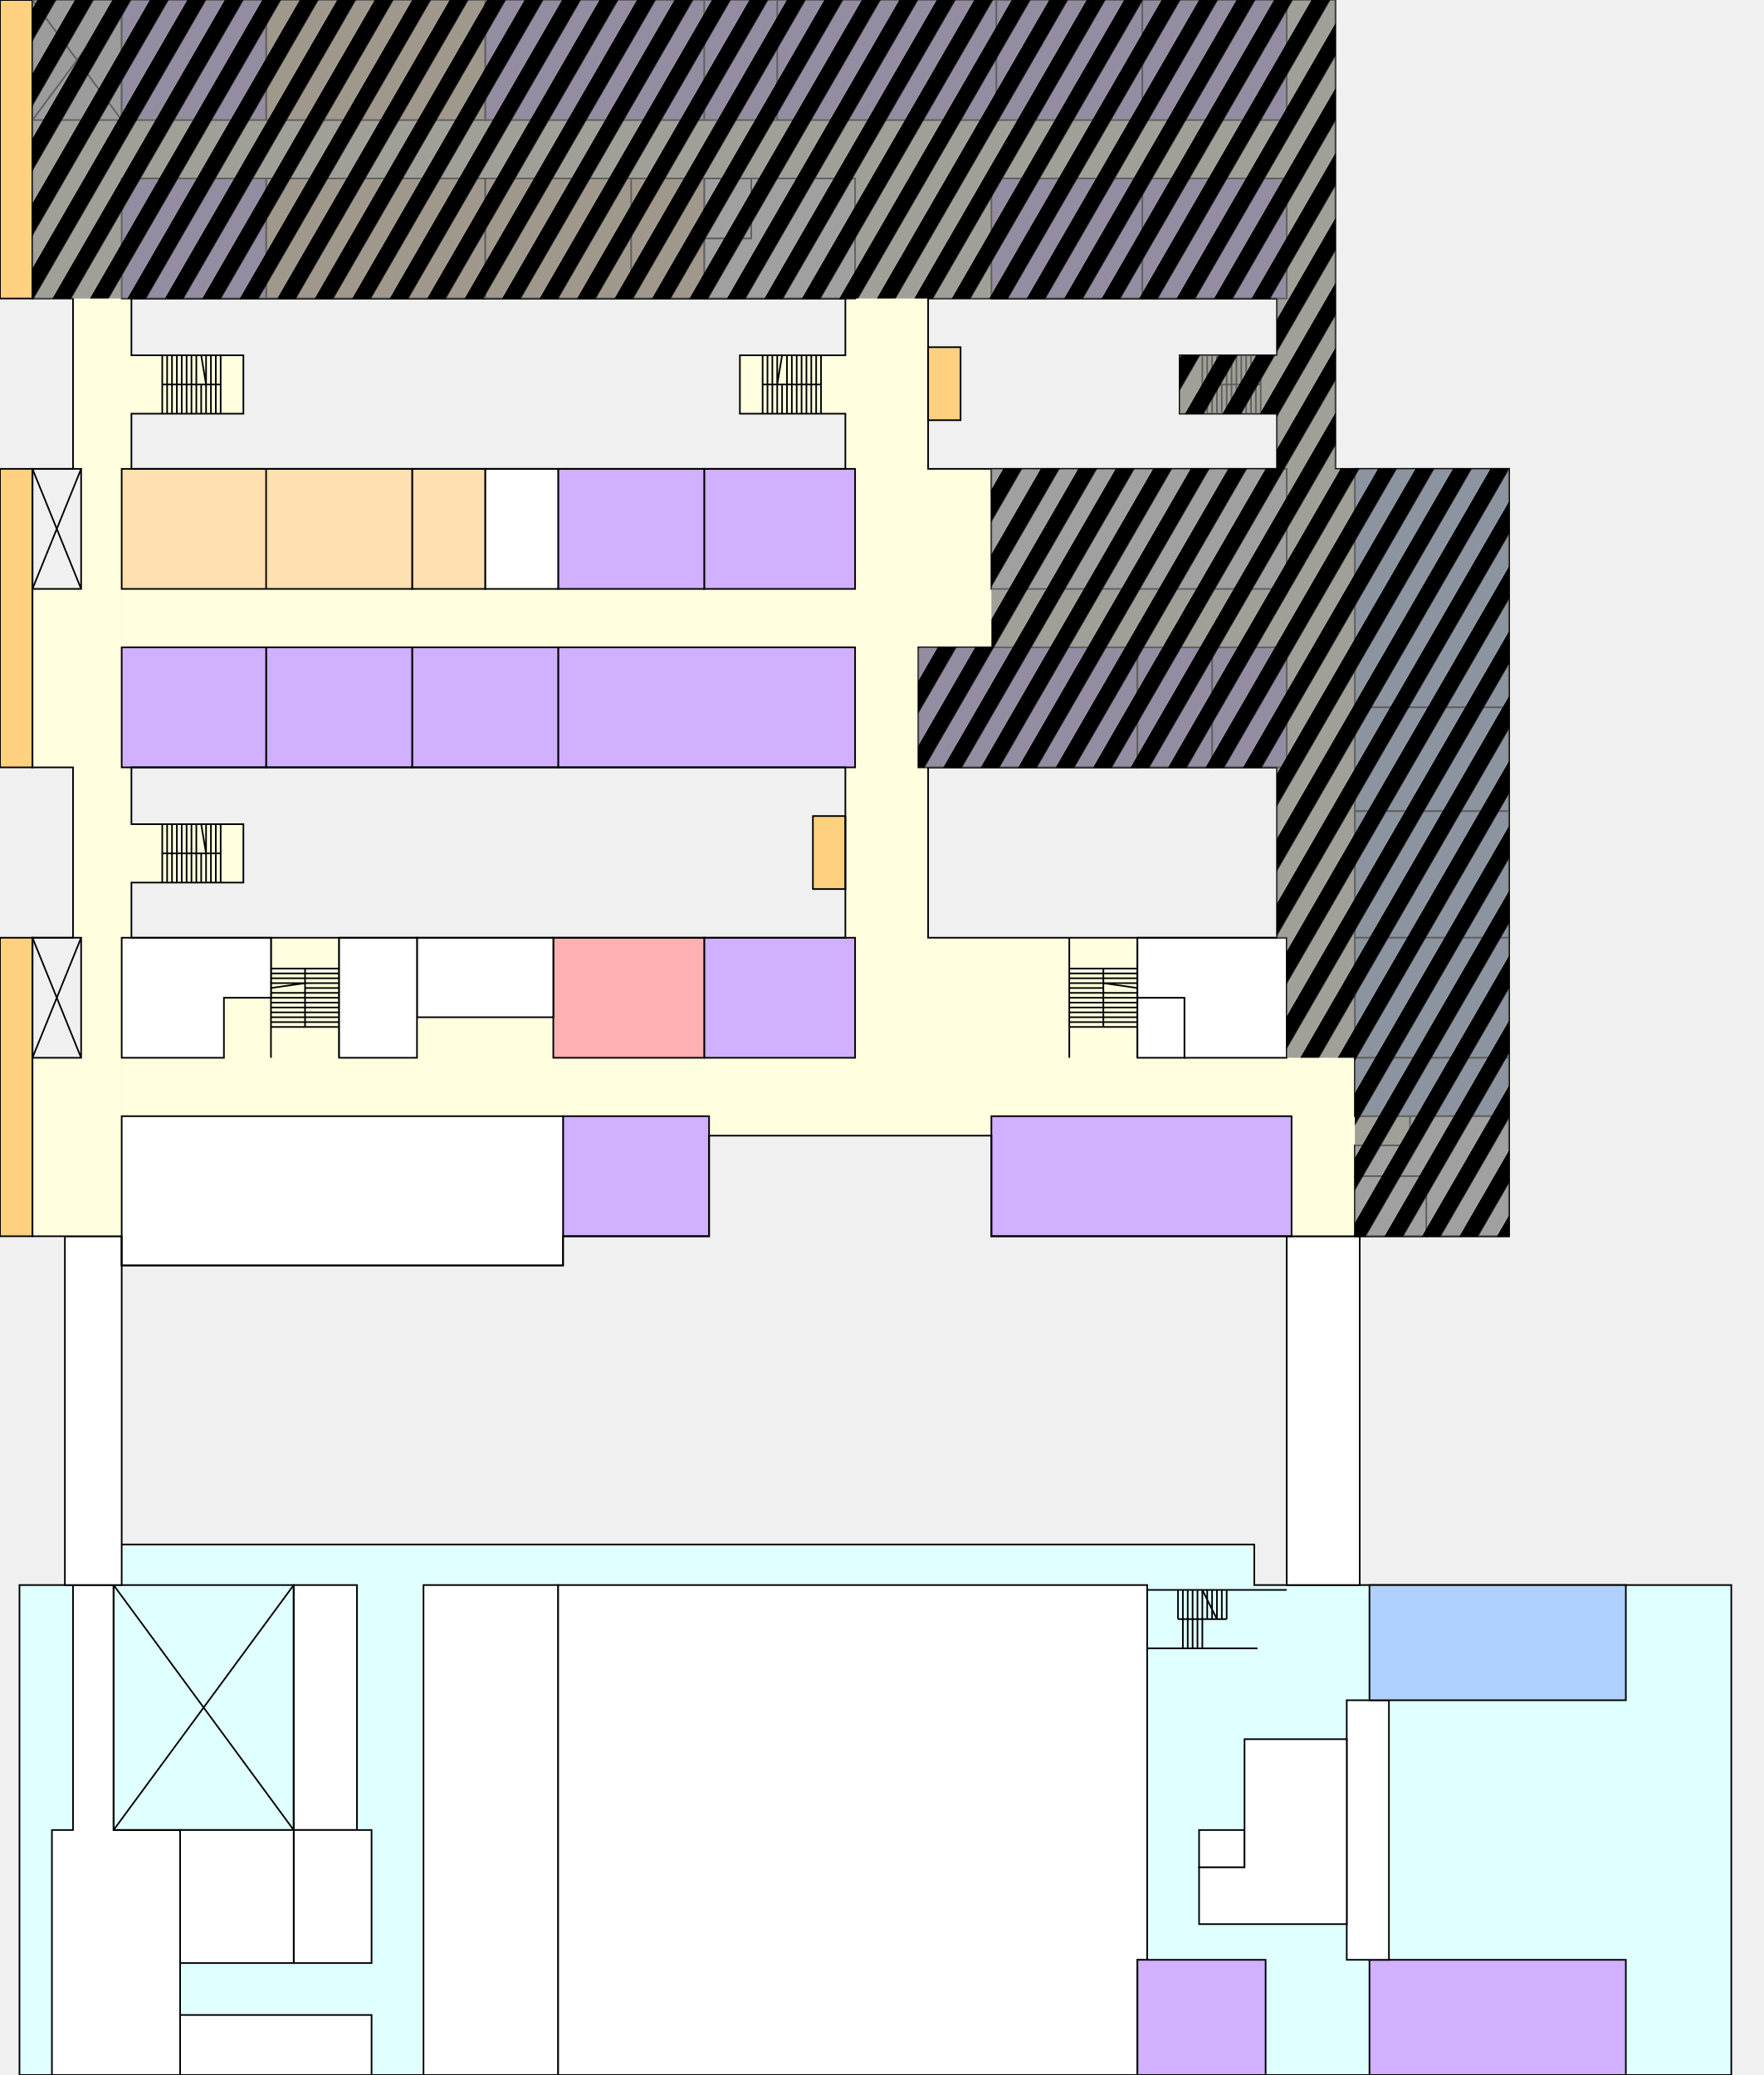
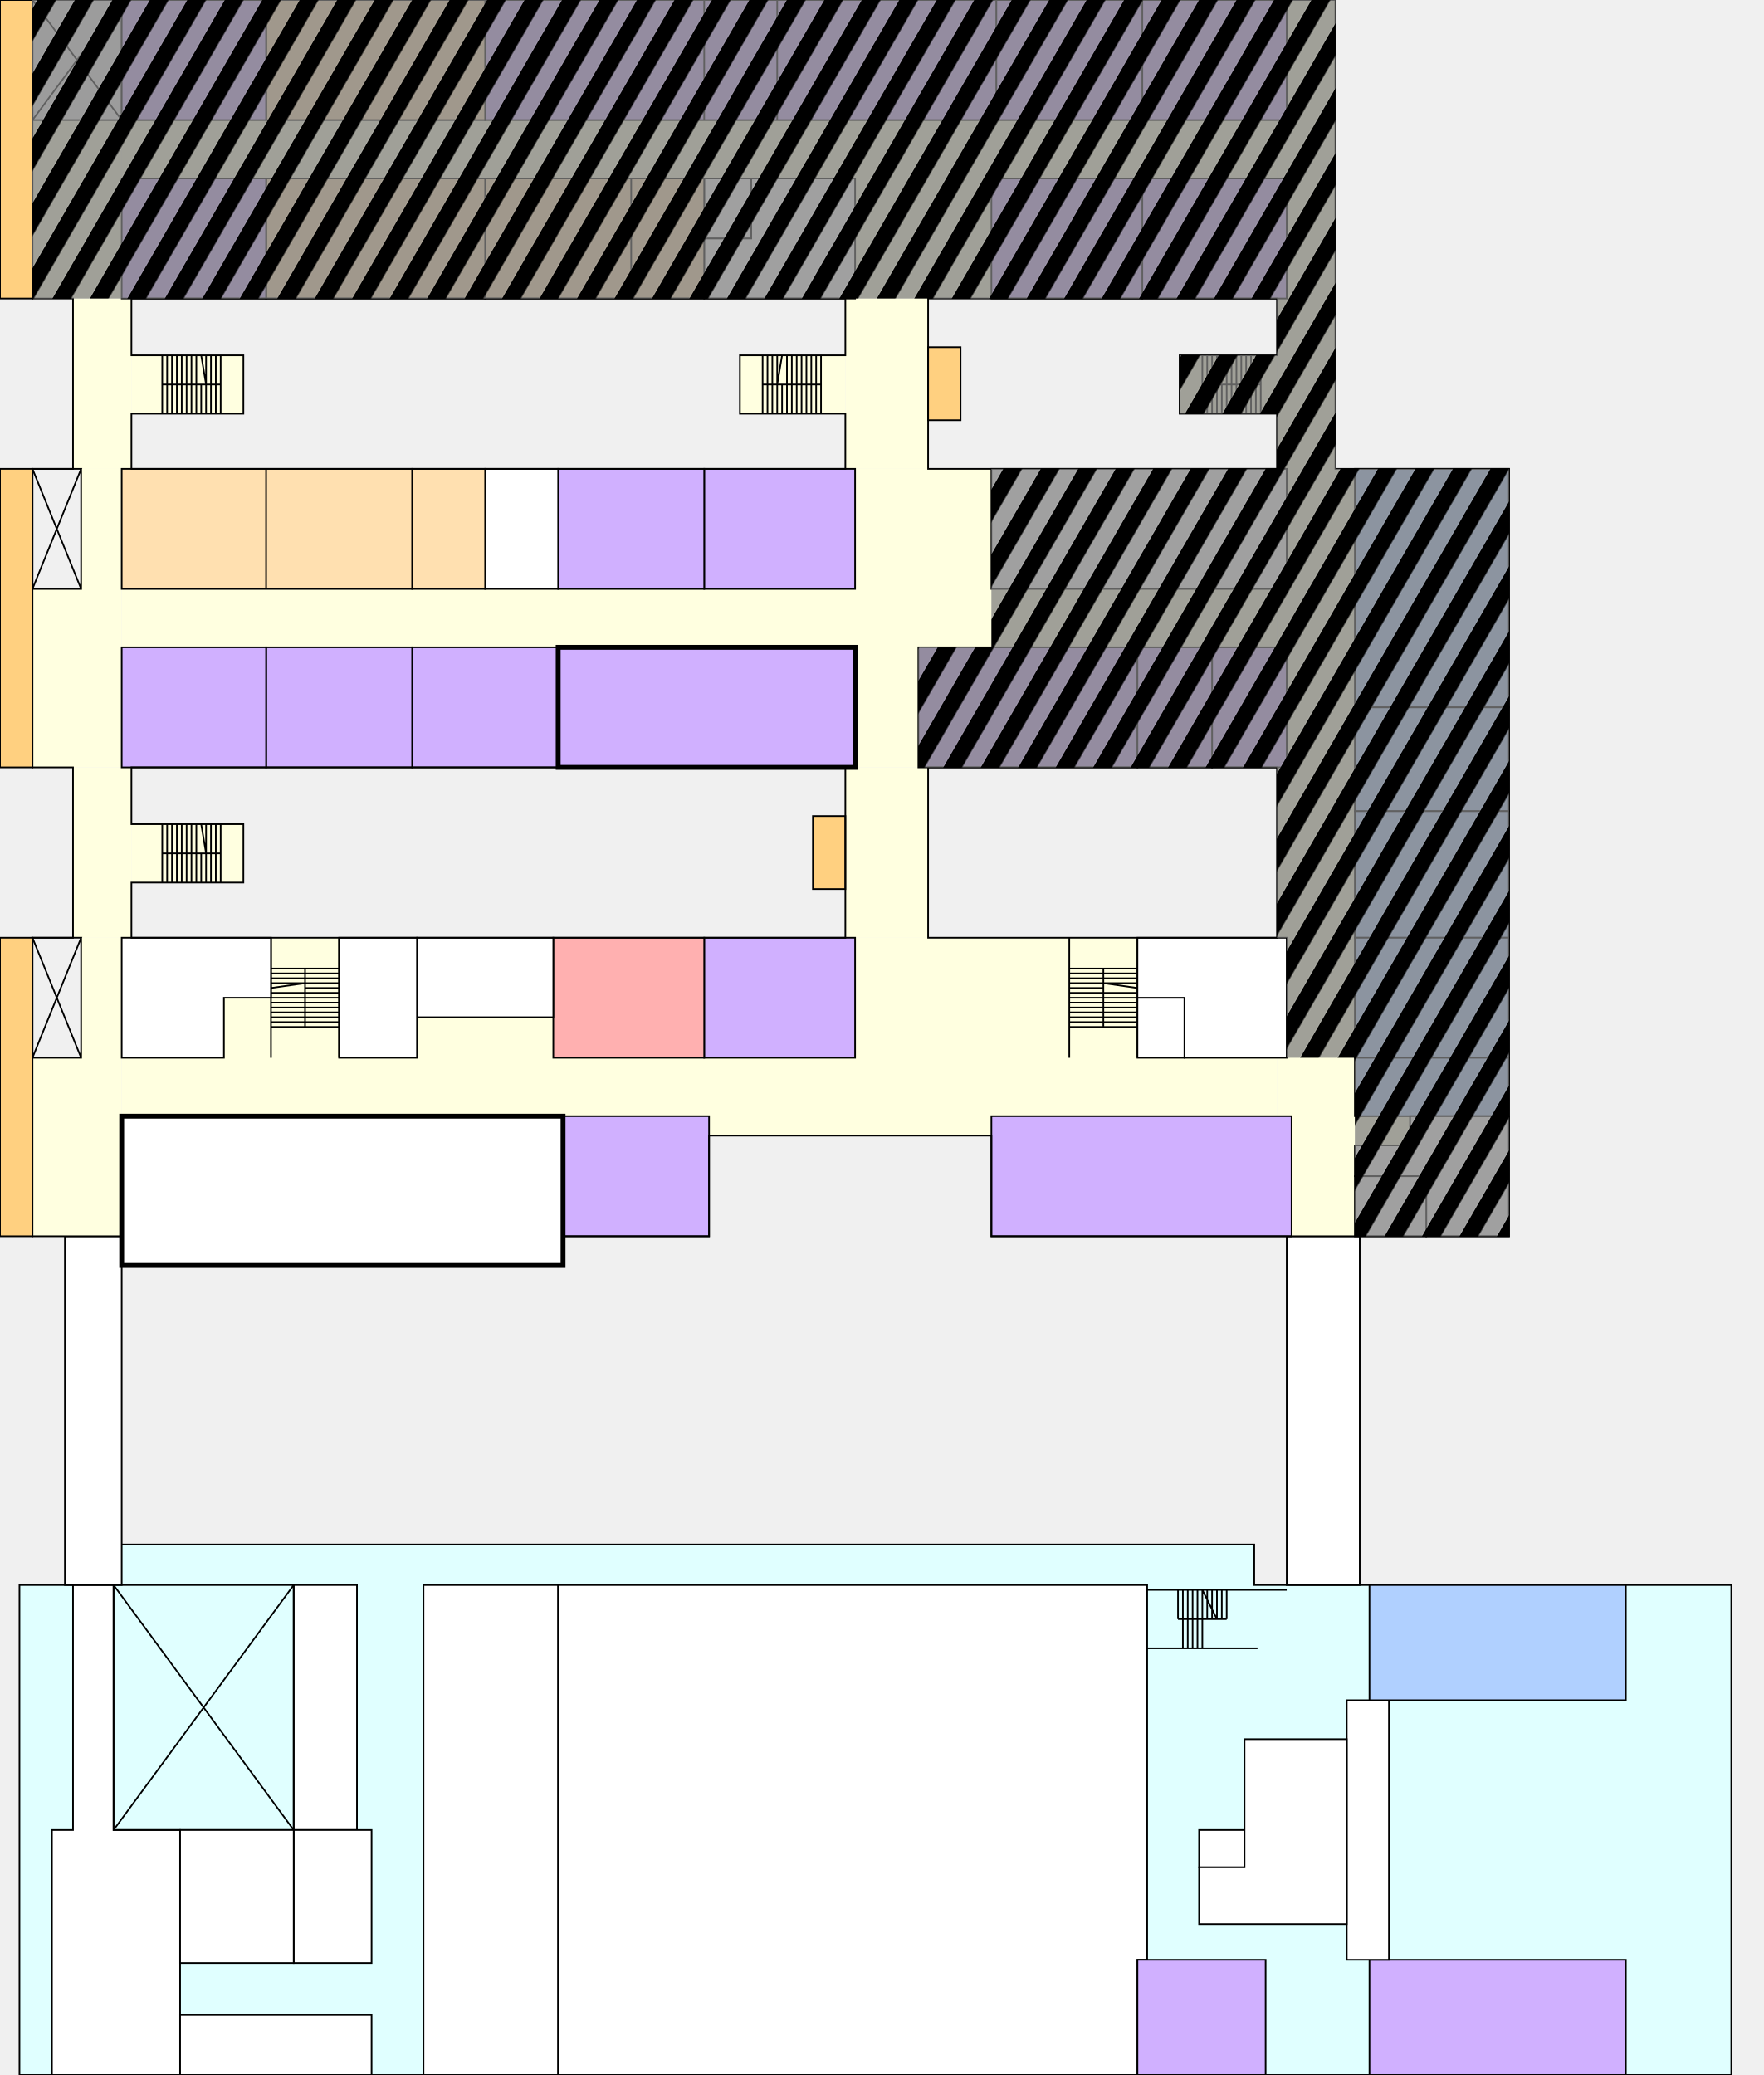
<svg xmlns="http://www.w3.org/2000/svg" width="1087" height="1279" version="1.1" id="svg282" viewBox="0 0 1087 1279">
  <defs id="defs1">
    <pattern id="backyard" patternUnits="userSpaceOnUse" width="20" height="20" patternTransform="rotate(30)">
      <rect id="backyard_bg" width="20" height="20" fill="gray" fill-opacity="0.75" />
      <rect id="backyard_shade" x="0" y="0" width="10" height="20" fill="black" />
    </pattern>
  </defs>
  <g id="floor_2" style="display:inline">
    <g id="bg2">
      <path fill="#e0ffff" stroke="#000000" d="m 12,977 v 302 H 1067 V 977 H 773 V 952 H 55 v 25 z" id="path79" />
      <path fill="none" stroke="#000000" d="m 707,1016 h 68 z m 86,-36 h -86 m 43,0 v 18 m 6,-18 v 18 m -3,0 v -18 m 3,18 h -30 m 3,18 v -36 z m 9,0 v -36 z m 6,-18 v -18 z m 3,0 v -18 z m -15,18 v -36 z m 3,0 v -36 z m 6,0 v -36 z m 0,-36 9,18 z m -15,18 v -18" id="____staircase11-4-2" />
      <path id="rect1-8" fill="#ffffff" stroke="#000000" d="m 739,1128 h 28 v 23 h -28 z" />
      <path fill="#ffffff" stroke="#000000" id="____riverviewlounge2" d="m 32,1128 v 151 h 79 V 1128 H 70 V 977 H 45 v 151 z" />
      <path style="fill:#ffffff;fill-opacity:1;fill-rule:evenodd;stroke:#000000;stroke-dasharray:none;stroke-opacity:1" d="m 181,977 v 151 h 39 V 977 Z" id="path8" />
      <path style="fill:none;fill-opacity:1;fill-rule:evenodd;stroke:#000000;stroke-dasharray:none;stroke-opacity:1" d="M 181,977 70,1128 m 0,0 H 181 V 977 H 70 Z m 111,0 L 70,977" id="path8-8" />
      <path id="rect10" fill="#ffffff" stroke="#000000" d="m 181,1128 h 48 v 82 h -48 z" />
      <path id="rect10-2" style="fill:#ffffff;fill-rule:evenodd;stroke:#000000;stroke-dasharray:none" d="m 111,1242 h 118 v 37 H 111 Z" />
      <path id="rect10-5" style="fill:#ffffff;fill-rule:evenodd;stroke:#000000;stroke-dasharray:none" d="m 111,1128 h 70 v 82 h -70 z" />
      <path id="rect11" fill="#ffffff" stroke="#000000" d="m 261,977 h 83 v 302 h -83 z" />
      <path fill="#ffffff" stroke="#000000" id="Arena" d="m 344,977 v 302 h 357 v -71 h 6 V 977 Z" />
      <path fill="#d0b0ff" stroke="#000000" id="PE_Dept_Office" d="m 701,1208 v 71 h 79 v -71 z" />
      <path fill="#d0b0ff" stroke="#000000" id="Weight_Room" d="m 844,1208 v 71 h 158 v -71 z" />
      <path fill="#ffffff" stroke="#000000" id="Projection_Booth" d="m 830,1048 v 160 h 26 v -160 z" />
      <path style="fill:#ffffff;fill-opacity:1;fill-rule:evenodd;stroke:#000000;stroke-dasharray:none;stroke-opacity:1" d="m 830,1072 h -63 v 79 h -28 v 35 h 91 z" id="path7" />
      <path fill="#b0d0ff" stroke="#000000" id="Health_Education_Room" d="m 844,977 v 71 h 158 v -71 z" />
      <path fill="#ffffff" stroke="#000000" id="The_Bridge_of_Wisdom" d="M 40,762 V 977 H 75 V 762 Z" />
      <path fill="#ffffff" stroke="#000000" id="The_Bridge_of_Knowledge" d="m 793,762 v 215 h 45 V 762 Z" />
      <path id="____riverside2" style="fill:#ffffe0;fill-opacity:1;stroke:none" d="M 20,74 V 184 H 75 V 74 Z m 30,215 v 74 H 20 V 473 H 75 V 289 Z m 0,289 v 74 H 20 V 762 H 75 V 578 Z" />
      <path fill="#ffffe0" d="M 787,762 H 930 V 289 H 823 V 0 h -36 z" id="____trainside2" />
      <path fill="#ffffe0" d="M 45,184 V 289 H 81 V 184 Z m 476,0 v 105 h 51 V 184 Z M 45,473 V 578 H 81 V 473 Z m 476,0 v 105 h 51 V 473 Z" id="____passage2" />
      <path fill="#ffffe0" d="m 81,219 v 36 h 69 v -36 z m 375,0 v 36 h 65 v -36 z m 271,0 v 36 h 60 V 219 Z M 81,508 v 36 h 69 v -36 z" id="____staircases2" />
      <path fill="#ffffe0" d="m 75,578 v 184 h 361 v -62 h 180 v 62 H 787 V 578 Z" id="____S2" />
      <path fill="#ffffe0" d="M 75,289 V 473 H 787 V 289 Z" id="____C2" />
      <path fill="#ffffe0" d="M 75,0 V 184 H 787 V 0 Z" id="____N2" />
      <path fill="none" stroke="#000000" d="M 75,74 20,0 H 75 L 20,74 V 0 Z M 75,0 V 74 H 20 Z M 50,363 20,289 h 30 l -30,74 v -74 z m 0,-74 v 74 H 20 Z m 0,363 -30,-74 h 30 l -30,74 v -74 z m 0,-74 v 74 H 20 Z" id="____atriums2" />
      <path fill="none" stroke="#000000" d="m 659,578 v 74 z m 42,0 v 74 z m -21,19 v 36 z m -21,0 h 42 z m 0,3 h 42 z m 0,3 h 42 z m 0,3 h 42 z m 0,3 h 21 z m 0,3 h 42 z m 0,3 h 42 z m 0,3 h 42 z m 0,3 h 42 z m 0,3 h 42 z m 0,3 h 42 z m 0,3 h 42 z m 0,3 h 42 z m 42,-24 -21,-3 z" id="____staircase21" />
      <path fill="none" stroke="#000000" d="m 167,578 v 74 z m 42,0 v 74 z m -21,19 v 36 z m -21,0 h 42 z m 0,3 h 42 z m 0,3 h 42 z m 0,3 h 42 z m 21,3 h 21 z m -21,3 h 42 z m 0,3 h 42 z m 0,3 h 42 z m 0,3 h 42 z m 0,3 h 42 z m 0,3 h 42 z m 0,3 h 42 z m 0,3 h 42 z m 0,-24 21,-3 z" id="____staircase22" />
      <path fill="none" stroke="#000000" d="m 100,526 h 36 z m 0,-18 v 36 z m 3,0 v 36 z m 3,0 v 36 z m 3,0 v 36 z m 3,0 v 36 z m 3,0 v 36 z m 3,0 v 36 z m 3,0 v 36 z m 3,18 v 18 z m 3,-18 v 36 z m 3,0 v 36 z m 3,0 v 36 z m 3,0 v 36 z m -12,0 3,18 z" id="____staircase23" />
      <path fill="none" stroke="#000000" d="m 741,237 h 36 z m 0,-18 v 36 z m 3,0 v 36 z m 3,0 v 36 z m 3,0 v 36 z m 3,18 v 18 z m 3,-18 v 36 z m 3,0 v 36 z m 3,0 v 36 z m 3,0 v 36 z m 3,0 v 36 z m 3,0 v 36 z m 3,0 v 36 z m 3,0 v 36 z m -24,0 -3,18 z" id="____staircase24" />
      <path fill="none" stroke="#000000" d="m 470,237 h 36 z m 0,-18 v 36 z m 3,0 v 36 z m 3,0 v 36 z m 3,0 v 36 z m 3,18 v 18 z m 3,-18 v 36 z m 3,0 v 36 z m 3,0 v 36 z m 3,0 v 36 z m 3,0 v 36 z m 3,0 v 36 z m 3,0 v 36 z m 3,0 v 36 z m -24,0 -3,18 z" id="____staircase25" />
      <path fill="none" stroke="#000000" d="m 100,237 h 36 z m 0,-18 v 36 z m 3,0 v 36 z m 3,0 v 36 z m 3,0 v 36 z m 3,0 v 36 z m 3,0 v 36 z m 3,0 v 36 z m 3,0 v 36 z m 3,18 v 18 z m 3,-18 v 36 z m 3,0 v 36 z m 3,0 v 36 z m 3,0 v 36 z m -12,0 3,18 z" id="____staircase26" />
      <path fill="#ffd080" stroke="#000000" id="____veranda5" d="M 0,578 V 762 H 20 V 578 Z" />
      <path fill="#ffd080" stroke="#000000" id="____veranda4" d="M 0,289 V 473 H 20 V 289 Z" />
      <path fill="#ffd080" stroke="#000000" id="____veranda3" d="M 0,0 V 184 H 20 V 0 Z" />
      <path fill="#ffd080" stroke="#000000" id="____veranda2" d="m 572,214 v 45 h 20 v -45 z" />
      <path fill="#ffd080" stroke="#000000" id="____veranda1" d="m 501,503 v 45 h 20 v -45 z" />
      <path fill="#ffffff" stroke="#000000" id="____EV21" d="m 701,615 v 37 h 29 v -37 z" />
      <path fill="#ffffff" stroke="#000000" id="____WC21" d="m 701,578 h 92 v 74 h -63 v -37 h -29 z" />
      <path fill="#ffffff" stroke="#000000" id="____WC22" d="m 75,578 h 92 v 37 h -29 v 37 H 75 Z" />
      <path fill="#ffffff" stroke="#000000" id="____EV22" d="m 434,110 v 37 h 29 v -37 z" />
      <path fill="#ffffff" stroke="#000000" id="____WC23" d="m 527,184 h -93 v -37 h 29 v -37 h 64 z" />
      <path fill="#d0b0ff" stroke="#000000" id="_Music_Room" d="m 566,399 v 74 h 135 v -74 z" />
      <path fill="#b0d0ff" stroke="#000000" id="Meeting_Room_1" d="m 835,289 v 147 h 95 V 289 Z" />
      <path fill="#b0d0ff" stroke="#000000" id="Meeting_Room_2" d="m 835,436 v 64 h 95 v -64 z" />
      <path fill="#b0d0ff" stroke="#000000" id="Super_Advisors_Room" d="m 835,500 v 78 h 95 v -78 z" />
      <path fill="#b0d0ff" stroke="#000000" id="Round_table_Meeting_Room" d="m 835,578 v 74 h 95 v -74 z" />
      <path fill="#b0d0ff" stroke="#000000" id="Meeting_Room_3" d="m 835,652 v 36 h 95 v -36 z" />
      <path fill="#ffffff" stroke="#000000" id="____kyomu" d="m 869,688 h 61 v 74 h -51 v -37 h -44 v -19 h 34 z" />
      <path fill="#ffffff" stroke="#000000" id="____taika" d="m 835,725 v 37 h 44 v -37 z" />
      <path fill="#d0b0ff" stroke="#000000" id="Instructors_Room" d="m 611,688 v 74 h 185 v -74 z" />
      <path style="fill:#d0b0ff;fill-opacity:1;stroke:#000000;stroke-opacity:1" d="m 347,688 v 74 h 90 v -74 z" id="Study_Hall_1" />
-       <path fill="#ffffff" stroke="#000000" id="Library_of_Science" d="m 75,688 v 92 h 272 v -92 z" />
+       <path fill="#ffffff" stroke="#000000" stroke-width="3" id="Library_of_Science" d="m 75,688 v 92 h 272 v -92 z" />
      <path style="fill:#d0b0ff;fill-opacity:1;stroke:#000000;stroke-opacity:1" d="m 434,578 v 74 h 93 v -74 z" id="Study_Hall_2" />
      <path fill="#ffb0b0" stroke="#000000" id="Room_S21" d="m 341,578 v 74 h 93 v -74 z" />
      <path fill="#ffffff" stroke="#000000" id="____sisyosan" d="m 257,578 v 49 h 84 v -49 z" />
      <path fill="#ffffff" stroke="#000000" id="____syoko" d="m 209,578 v 74 h 48 v -74 z" />
      <path d="m 747,399 v 74 h 46 v -74 z" id="Talk_Room_2" style="fill:#d0b0ff;fill-opacity:1;stroke:#000000;stroke-opacity:1" />
      <path d="m 701,399 v 74 h 46 v -74 z" id="Talk_Room_1" style="fill:#d0b0ff;fill-opacity:1;stroke:#000000;stroke-opacity:1" />
-       <path d="m 344,399 v 74 h 183 v -74 z" id="Computer_Room_1" style="fill:#d0b0ff;fill-opacity:1;stroke:#000000;stroke-opacity:1" />
      <path style="fill:#d0b0ff;fill-opacity:1;stroke:#000000;stroke-opacity:1" d="m 254,399 v 74 h 90 v -74 z" id="Seminar_Room_C21" />
+       <path d="m 344,399 v 74 h 183 v -74 z" fill="#d0b0ff" stroke="#000000" stroke-width="3" id="Computer_Room_1" style="display:inline" />
      <path style="fill:#d0b0ff;fill-opacity:1;stroke:#000000;stroke-opacity:1" d="m 164,399 v 74 h 90 v -74 z" id="Seminar_Room_C22" />
      <path style="fill:#d0b0ff;fill-opacity:1;stroke:#000000;stroke-opacity:1" d="m 75,399 v 74 h 89 v -74 z" id="Seminar_Room_C23" />
      <path fill="#ffffff" stroke="#000000" id="____denki" d="m 611,289 v 74 h 182 v -74 z" />
      <path d="m 434,289 v 74 h 93 v -74 z" id="Computer_Room_2" style="fill:#d0b0ff;fill-opacity:1;stroke:#000000;stroke-opacity:1" />
      <path d="m 344,289 v 74 h 90 v -74 z" id="Computer_Room_3" style="fill:#d0b0ff;fill-opacity:1;stroke:#000000;stroke-opacity:1" />
      <path fill="#ffffff" stroke="#000000" id="____souko2" d="m 299,289 v 74 h 45 v -74 z" />
      <path fill="#ffe0b0" stroke="#000000" id="Information_Technology_Dept_Office" d="m 254,289 v 74 h 45 v -74 z" />
      <path fill="#ffe0b0" stroke="#000000" id="Programming_Lab" d="m 75,289 v 74 h 89 v -74 z m 89,0 v 74 h 90 v -74 z" />
      <path d="m 704,110 v 74 h 89 v -74 z" id="CALL_1" style="fill:#d0b0ff;fill-opacity:1;stroke:#000000;stroke-opacity:1" />
      <path d="m 611,110 v 74 h 93 v -74 z" id="CALL_2" style="fill:#d0b0ff;fill-opacity:1;stroke:#000000;stroke-opacity:1" />
      <path fill="#ffe0b0" stroke="#000000" id="PC_Hardware_Lab" d="m 299,110 v 74 h 135 v -74 z m 90,0 v 74 z" />
      <path fill="#ffe0b0" stroke="#000000" id="Multimedia_Lab" d="m 164,110 v 74 h 135 v -74 z" />
      <path d="m 75,110 v 74 h 89 v -74 z" id="Seminar_Room_N21" style="fill:#d0b0ff;fill-opacity:1;stroke:#000000;stroke-opacity:1" />
      <path d="m 704,0 v 74 h 89 V 0 Z" id="CALL_3" style="fill:#d0b0ff;fill-opacity:1;stroke:#000000;stroke-opacity:1" />
      <path d="m 614,0 v 74 h 90 V 0 Z" id="CALL_4" style="fill:#d0b0ff;fill-opacity:1;stroke:#000000;stroke-opacity:1" />
      <path fill="#d0b0ff" stroke="#000000" id="Presentation_Studio" d="M 299,0 V 74 H 614 V 0 Z m 135,0 v 74 h 45 V 0 Z" />
      <path fill="#ffe0b0" stroke="#000000" id="IT_Foundation_Lab" d="M 164,0 V 74 H 299 V 0 Z" />
      <path d="m 75,0 v 74 h 89 V 0 Z" id="Seminar_Room_N22" style="fill:#d0b0ff;fill-opacity:1;stroke:#000000;stroke-opacity:1" />
      <path fill="none" stroke="#000000" d="m 81,184 h 440 v 35 h -65 v 36 h 65 v 34 H 81 v -34 h 69 V 219 H 81 Z m 491,0 h 215 v 35 h -60 v 36 h 60 v 34 H 572 Z M 81,473 H 521 V 578 H 81 v -34 h 69 V 508 H 81 Z m 491,0 V 578 H 787 V 473 Z" id="____inner2" />
      <path fill="none" stroke="#000000" d="M 20,0 H 823 V 289 H 930 V 762 H 611 V 700 H 437 v 62 h -90 v 18 H 75 V 762 H 20 V 578 H 45 V 473 H 20 V 289 H 45 V 184 H 20 Z" id="____outer2" />
      <path id="____backyard21" style="fill:url(#backyard);fill-rule:evenodd;stroke-width:0;stroke-linecap:square;stroke-linejoin:round;stroke-miterlimit:0;paint-order:markers stroke fill" d="M 20,0 H 823 V 289 H 930 V 762 H 835 V 652 h -42 v -74 h -6 V 473 H 566 v -74 h 45 V 289 h 176 v -34 h -60 v -36 h 60 V 184 H 20 Z" class="UnoptimicedTransforms" />
    </g>
  </g>
</svg>
